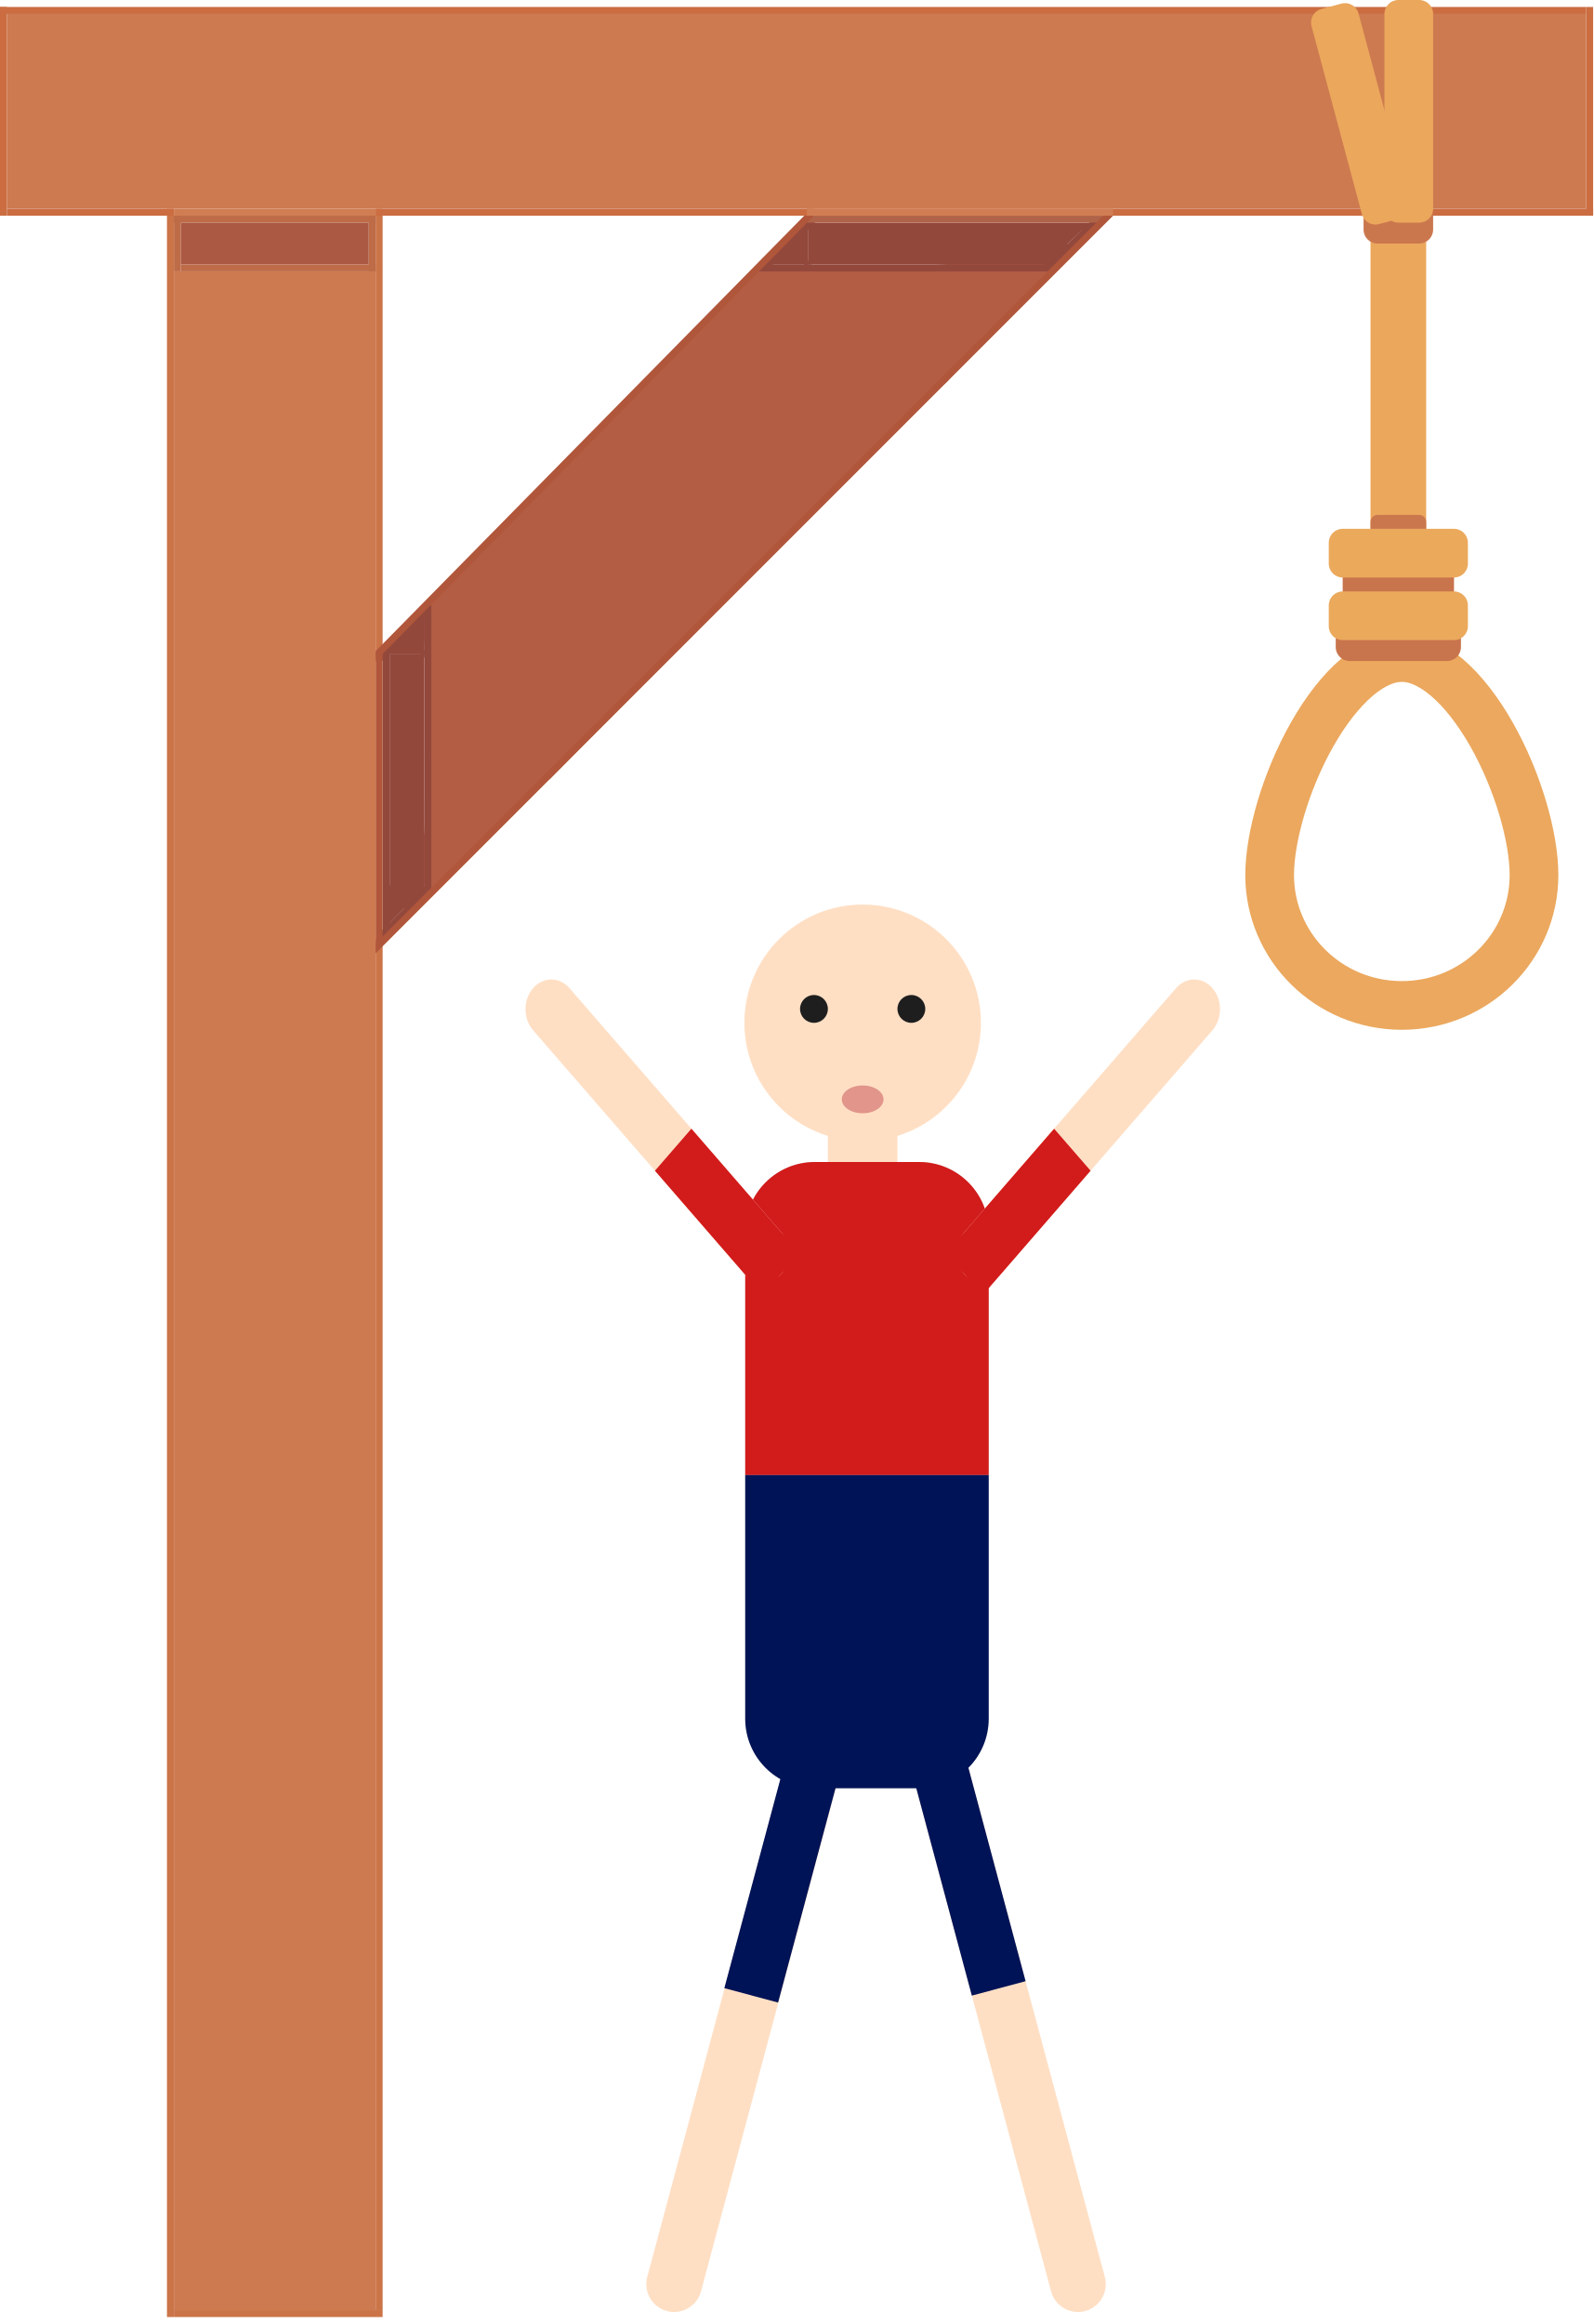
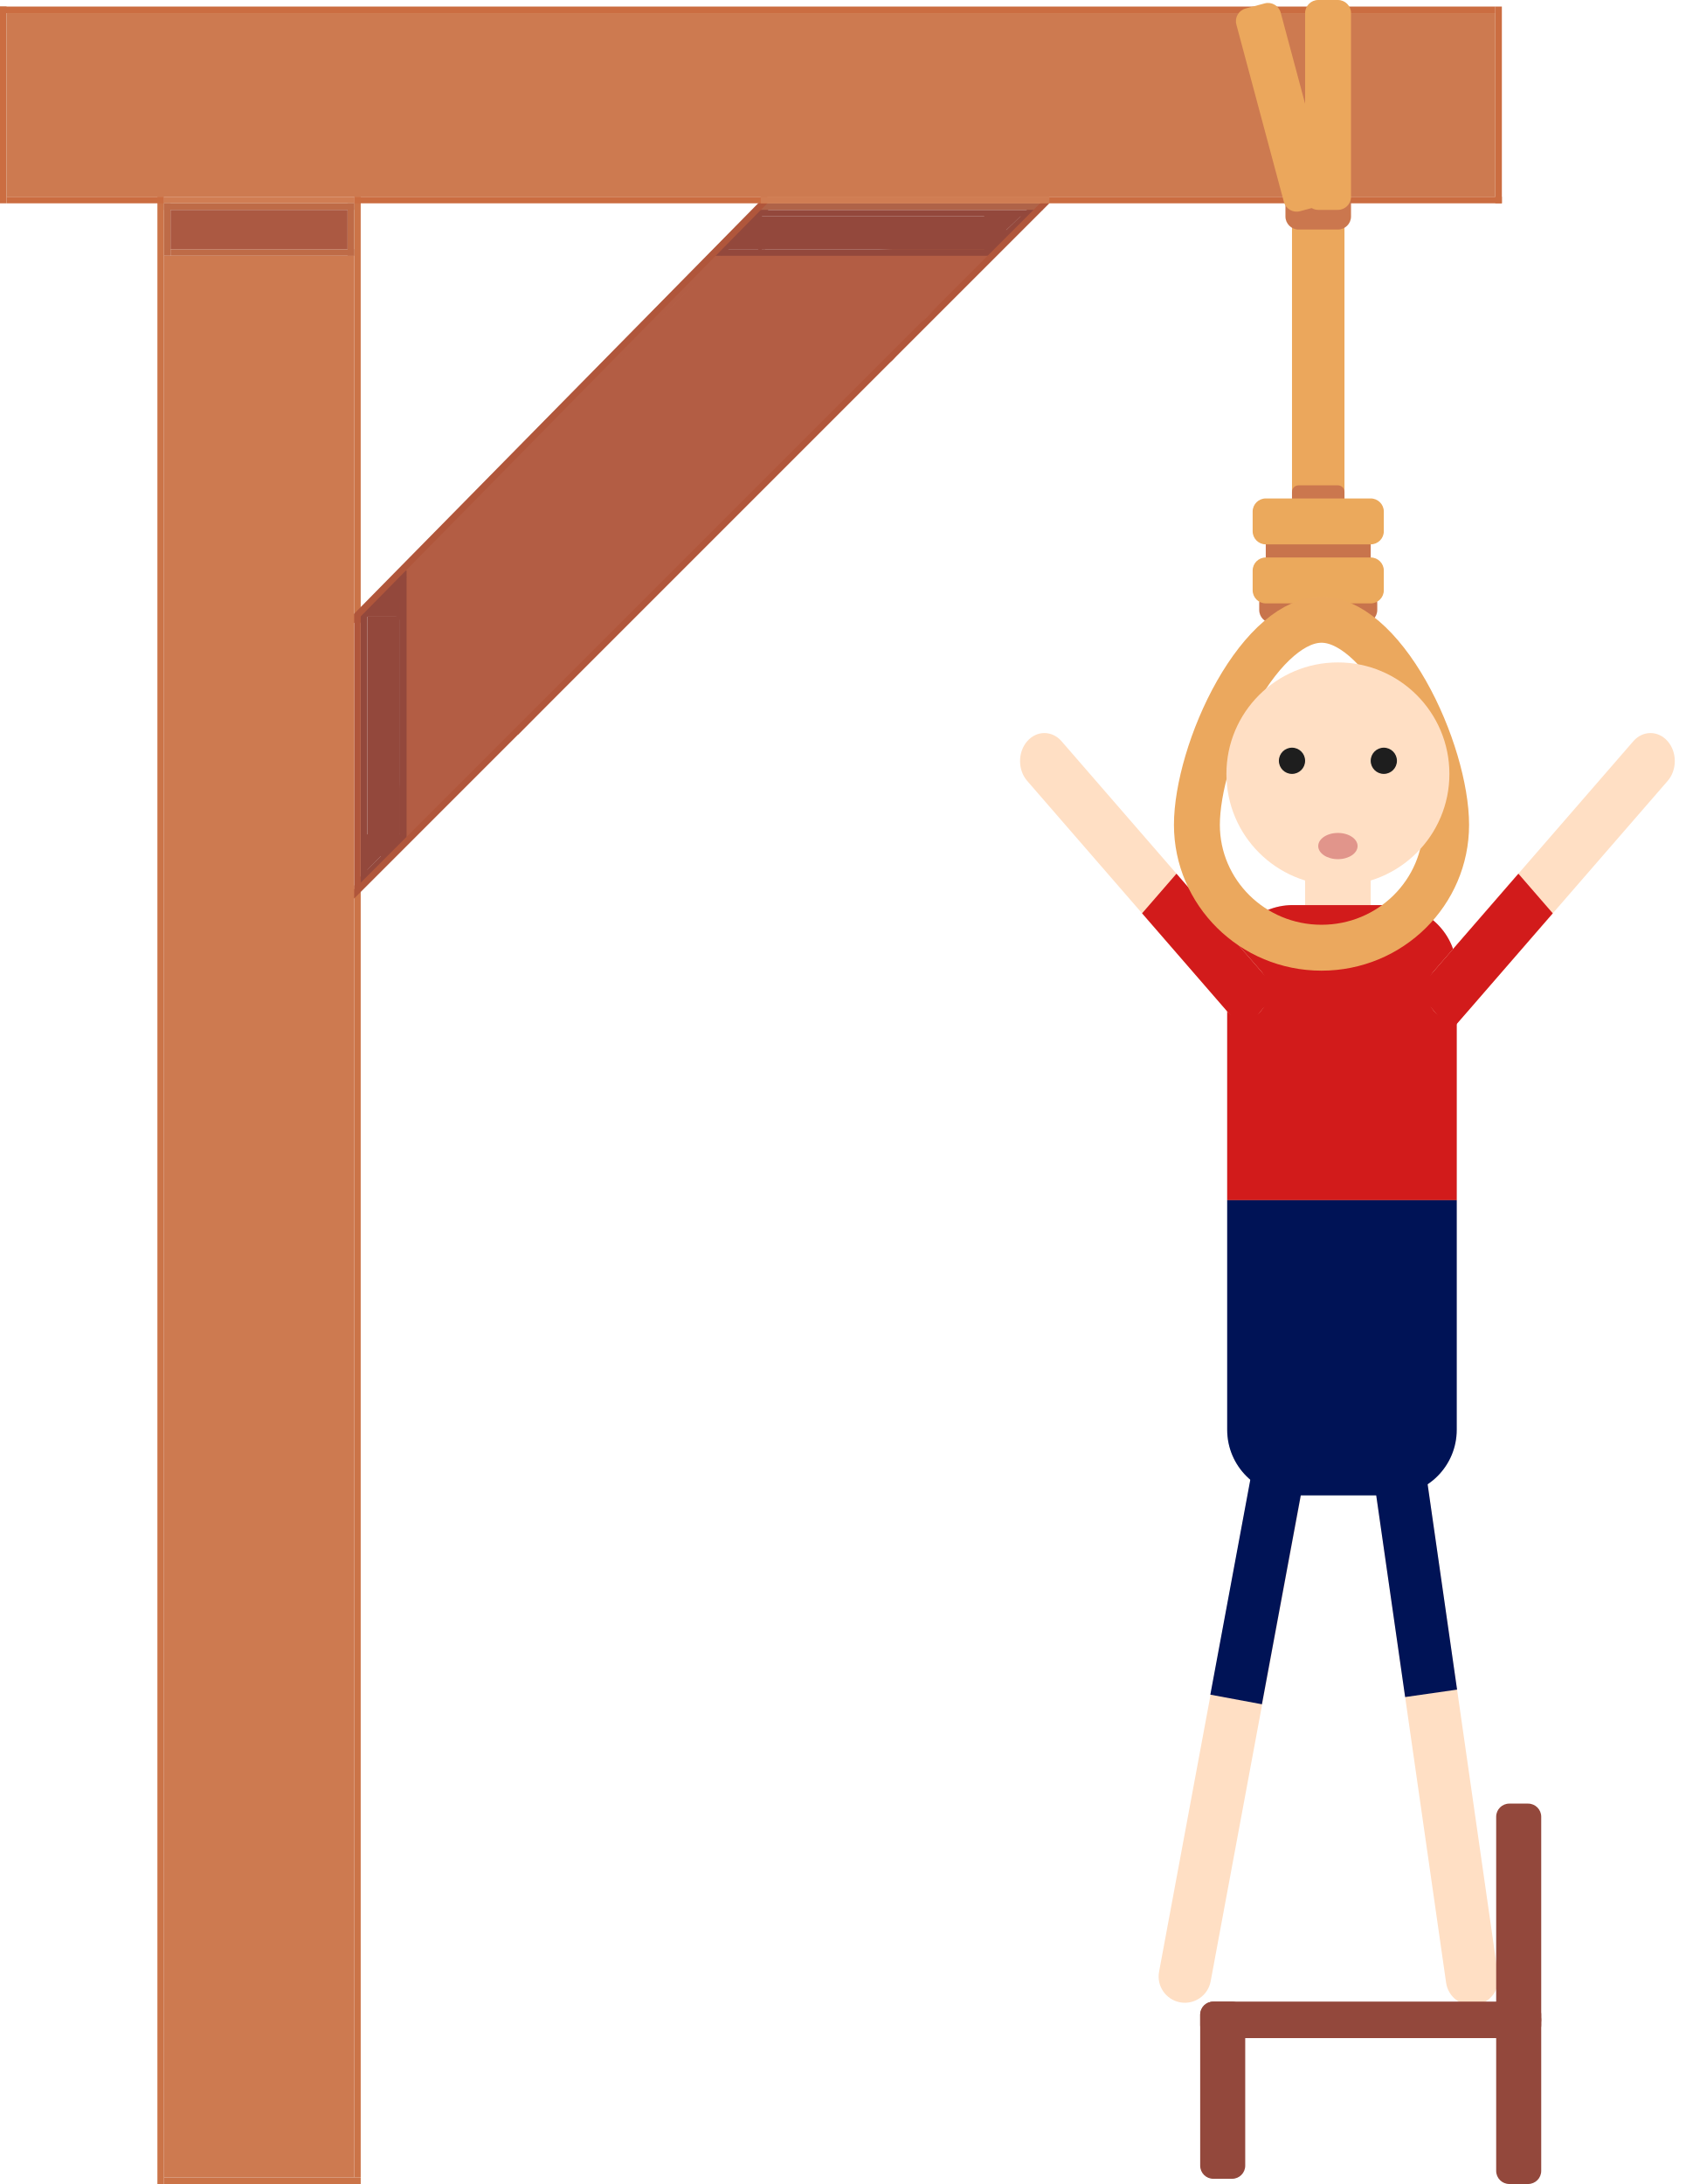
- <svg xmlns="http://www.w3.org/2000/svg" width="229" height="334" viewBox="0 0 229 334" fill="none">
+ <svg xmlns="http://www.w3.org/2000/svg" width="257" height="333" viewBox="0 0 257 333" fill="none">
  <path d="M72.225 96.52C70.894 100.491 69.534 104.499 68.87 108.646C68.595 110.367 68.445 112.13 68.391 113.874C68.387 113.99 68.417 114.384 68.231 114.431C68.005 114.488 68.055 112.456 68.054 112.428C67.902 108.36 66.199 104.746 65.01 100.922C64.642 99.74 63.546 97.345 65.001 96.43C65.858 95.892 66.609 99.661 66.669 99.934C67.495 103.653 67.648 107.453 67.743 111.251C67.754 111.694 67.752 113.024 67.752 112.58C67.752 110.89 67.52 109.21 67.219 107.55C66.522 103.7 64.706 99.618 65.063 95.64C65.082 95.429 65.786 93.853 65.826 94.239C66.117 97.037 65.817 99.997 65.835 102.808C65.847 104.623 66.427 110.03 66.474 108.215C66.548 105.334 66.267 102.484 66.172 99.61C66.132 98.386 65.436 92.984 67.433 92.478" stroke="#B35D44" stroke-width="3" stroke-linecap="round" />
  <path d="M64.951 87.839C65.439 88.936 65.527 90.083 65.588 91.274C65.625 91.992 65.591 92.637 65.477 93.339C65.196 95.07 65.531 96.921 65.62 98.654C65.675 99.735 65.661 100.814 65.674 101.895C65.685 102.774 65.769 103.663 65.711 104.541C65.691 104.846 65.569 105.059 65.463 104.625C65.188 103.498 65.124 102.311 64.911 101.17C64.623 99.62 64.278 98.085 64.112 96.514C63.985 95.321 63.96 94.122 63.974 92.923C63.982 92.287 64.056 91.304 64.449 90.754C64.702 90.398 64.805 89.899 64.889 89.464C64.934 89.228 64.894 87.147 64.643 87.162C64.502 87.171 64.756 90.037 64.734 90.378C64.705 90.838 64.606 91.289 64.594 91.751C64.579 92.365 64.591 92.98 64.591 93.593C64.591 96 64.424 98.382 64.591 100.788C64.652 101.659 64.643 102.529 64.643 103.402C64.643 104.524 64.678 105.653 64.62 106.774C64.571 107.72 64.399 108.643 64.229 109.573C64.098 110.283 63.836 110.973 63.78 111.695C63.713 112.563 63.761 113.402 63.769 114.269C63.778 115.32 63.79 116.315 63.963 117.357C64.048 117.869 64.077 118.361 64.077 118.878C64.077 119.858 64.132 116.914 64.283 115.946C64.617 113.798 65.231 111.711 65.454 109.544C65.817 106.022 65.827 102.474 66.237 98.954C66.546 96.303 67.334 93.709 67.368 91.026C67.375 90.488 67.274 89.731 67.62 89.265C67.663 89.206 67.714 89.188 67.751 89.273C68.039 89.939 68.05 90.851 68.094 91.552C68.301 94.876 67.906 98.182 67.743 101.496C67.648 103.406 67.628 105.338 67.728 107.248C67.743 107.534 67.763 107.82 67.777 108.107C67.789 108.35 67.76 107.619 67.751 107.375C67.674 105.315 67.634 103.256 67.5 101.198C67.37 99.203 67.177 97.147 67.357 95.146C67.42 94.439 67.732 93.565 68.46 93.299C69.394 92.956 69.689 94.165 69.797 94.84C69.992 96.063 70.001 97.332 70.008 98.567C70.018 100.537 69.939 102.505 69.654 104.454C69.533 105.281 69.44 106.16 69.254 106.976C69.025 107.98 69.853 105.004 70.225 104.044C71.015 102.005 72.117 100.132 73.251 98.275C73.535 97.809 73.82 97.346 74.082 96.867C74.255 96.55 74.408 96.207 74.636 95.924C75.004 95.47 75.061 96.856 75.073 96.93C75.608 100.06 76.077 103.213 76.385 106.374C76.484 107.393 76.697 108.519 76.622 109.552C76.601 109.838 76.584 109.028 76.584 109.017C76.679 107.063 77.486 104.644 76.133 102.951C75.808 102.544 75.45 102.759 75.099 103.02C73.885 103.923 72.745 104.934 71.556 105.871C70.87 106.413 70.173 106.973 69.662 107.696C69.508 107.915 69.111 108.363 69.111 108.653C69.111 108.941 69.606 108.331 69.757 108.086C70.583 106.739 71.175 105.266 72.042 103.94C73.141 102.259 74.492 100.824 76.053 99.579C76.104 99.539 77.566 98.316 77.516 98.284C77.403 98.211 77.288 98.43 77.19 98.524C76.726 98.967 76.385 99.526 76.05 100.071C75.215 101.431 74.409 102.794 73.391 104.026C72.647 104.926 71.864 105.884 70.996 106.667C70.795 106.848 70.579 107.018 70.345 107.155C70.154 107.267 70.061 107.289 70.202 107.057C71.373 105.131 72.707 103.198 74.185 101.499C74.564 101.063 75.001 100.605 75.27 100.085C75.547 99.55 74.666 100.22 74.602 100.279C73.474 101.308 72.757 102.635 72.185 104.038C71.74 105.129 71.194 106.191 70.796 107.3C70.738 107.462 70.35 108.448 70.737 108.485C71.442 108.553 72.234 107.885 72.802 107.566C73.979 106.905 75.135 106.571 76.482 106.534C77.108 106.516 77.735 106.528 78.361 106.525C78.931 106.522 79.579 106.574 80.133 106.398C80.561 106.261 80.533 105.874 80.533 105.498C80.533 105.02 80.454 105.801 80.424 105.9C79.762 108.092 77.477 109.303 75.362 109.625C74.93 109.69 74.216 109.837 73.802 109.616C73.71 109.567 73.51 109.323 73.476 109.486C73.337 110.151 72.954 110.807 72.665 111.418C72.558 111.643 72.473 111.883 72.385 112.117C72.339 112.24 72.254 112.619 72.254 112.487C72.254 112.031 72.437 111.557 72.539 111.12C72.818 109.928 72.965 108.785 73.71 107.774C74.447 106.776 75.384 105.873 76.344 105.099C76.995 104.575 77.662 103.995 78.39 103.581C78.674 103.42 78.72 103.454 78.73 103.789C78.754 104.573 78.476 105.301 78.121 105.987C77.262 107.649 75.798 108.816 74.745 110.33C74.578 110.571 74.822 109.916 74.833 109.888C75.143 109.114 75.355 108.292 75.773 107.566C76.433 106.42 77.702 105.47 78.984 105.154C79.521 105.022 79.254 105.837 79.201 106.129C79.004 107.221 78.696 108.447 78.076 109.382C77.754 109.866 77.268 110.195 76.733 110.394C76.414 110.512 76.054 110.541 75.75 110.7C75.364 110.903 75.289 111.477 74.927 111.73C74.606 111.955 74.175 111.999 73.836 112.221C72.368 113.185 70.791 113.972 69.191 114.685C68.842 114.841 68.456 115.031 68.08 115.104C67.891 115.141 67.939 115.029 67.997 114.893C68.383 113.981 69.165 113.232 69.888 112.586C70.368 112.157 70.923 111.893 71.474 111.577C71.911 111.326 72.191 111.015 72.511 110.625C73.309 109.65 74.176 108.889 75.339 108.399" stroke="#B35D44" stroke-width="3" stroke-linecap="round" />
  <path d="M75.493 109.908C75.371 109.578 73.403 110.67 73.242 110.75C72.164 111.282 71.019 111.704 69.962 112.274C69.5 112.523 68.855 112.89 68.64 113.41C68.544 113.641 68.69 113.585 68.831 113.471C69.605 112.844 70.144 111.808 70.431 110.868C70.987 109.044 70.709 107.073 71.254 105.247C71.259 105.229 71.275 105.087 71.248 105.218C71.197 105.469 71.183 105.733 71.151 105.987C70.974 107.394 70.893 108.79 70.865 110.209C70.848 111.068 70.819 111.923 70.608 112.759C70.519 113.112 70.467 113.568 70.197 113.832C70.071 113.955 69.966 114.02 69.791 114.02C69.563 114.02 69.703 113.311 69.717 113.199C69.826 112.317 70.041 111.351 70.451 110.559C70.554 110.359 70.744 110.171 70.814 109.96" stroke="#B35D44" stroke-width="3" stroke-linecap="round" />
  <path d="M67.523 111.209C67.523 112.8 67.418 114.329 66.997 115.871C66.811 116.551 66.568 117.214 66.426 117.906C66.324 118.398 66.295 118.901 66.237 119.399C66.187 119.829 66.134 121.021 65.543 121.154C64.872 121.305 65.087 122.282 64.683 122.701C64.609 122.777 64.064 123.156 64.163 122.84C64.414 122.034 64.92 121.38 65.469 120.76C67.27 118.724 69.2 116.818 71.102 114.876C72.519 113.43 73.854 112.062 75.773 111.322C76.459 111.058 77.178 110.887 77.859 110.614C77.988 110.562 78.345 110.451 78.37 110.273C78.433 109.824 77.34 110.015 77.127 110.059C75.744 110.341 74.761 111.622 74.116 112.8C73.643 113.664 73.351 114.573 72.562 115.211C72.136 115.556 71.694 115.876 71.276 116.232C70.741 116.69 70.367 117.323 69.865 117.82C69.25 118.428 68.419 118.553 67.677 118.924C67.14 119.193 66.687 119.679 66.288 120.121C65.969 120.476 65.572 120.801 65.323 121.214C65.168 121.472 64.995 121.822 64.746 122.004C64.488 122.192 64.451 122.29 64.334 122.585C64.264 122.762 64.129 123.087 64.129 123.285C64.129 123.377 64.318 123.76 64.437 123.69C64.594 123.598 64.734 123.269 64.849 123.129C65.179 122.725 65.552 122.438 65.977 122.143C66.71 121.634 67.514 121.277 68.04 120.52C68.577 119.748 69.162 119.166 69.917 118.612C71.052 117.779 72.054 116.729 72.931 115.631C73.391 115.054 73.997 114.624 74.485 114.075C74.757 113.769 74.958 113.391 75.276 113.135C75.448 112.997 75.686 112.929 75.842 112.782C76.059 112.579 76.151 112.321 76.293 112.062C76.422 111.827 76.634 111.59 76.673 111.313C76.691 111.188 76.666 111.263 76.613 111.322C76.402 111.559 76.145 111.759 75.89 111.944C74.865 112.685 73.685 113.164 72.662 113.919C71.444 114.818 70.261 115.745 69.088 116.704C68.426 117.245 67.747 117.842 67.203 118.508C66.688 119.139 66.254 119.832 65.723 120.445C65.346 120.881 64.913 121.289 64.594 121.773C64.453 121.987 64.309 122.217 64.129 122.4C63.911 122.621 63.681 122.847 63.626 123.169C63.572 123.484 63.614 123.839 63.614 124.158C63.614 124.341 63.586 124.724 63.434 124.846C63.263 124.985 63.125 125.226 62.957 125.378C62.776 125.544 62.698 125.73 62.557 125.913C62.472 126.024 62.347 126.1 62.278 126.223C62.162 126.428 62.116 126.068 62.1 125.983C62.016 125.521 62.052 124.978 62.075 124.508C62.087 124.253 62.13 123.996 62.175 123.745C62.265 123.232 62.226 122.698 62.226 122.18C62.226 121.717 62.199 121.244 62.289 120.787C62.354 120.456 62.441 120.135 62.472 119.798C62.536 119.095 62.535 118.397 62.535 117.692C62.535 116.935 62.535 116.177 62.535 115.42C62.535 114.354 62.642 113.292 62.637 112.227C62.632 110.95 62.529 109.677 62.546 108.399C62.556 107.614 62.61 106.83 62.575 106.045C62.532 105.089 62.555 104.151 62.583 103.197C62.608 102.351 62.648 101.509 62.689 100.664C62.795 98.479 62.798 96.317 62.637 94.131C62.584 93.399 62.559 92.652 62.472 91.922C62.413 91.43 62.175 91.003 62.175 90.491C62.175 89.797 62.09 89.151 62.226 88.464" stroke="#B35D44" stroke-width="3" stroke-linecap="round" />
-   <path d="M109.638 39.641C109.971 39.641 110.281 39.805 110.598 39.89C111.486 40.129 112.368 40.311 113.289 40.318C115.684 40.337 118.072 40.221 120.465 40.214C122.688 40.207 124.901 39.965 127.122 39.89C128.679 39.837 130.244 39.703 131.801 39.693C133.988 39.68 136.16 39.381 138.343 39.381C140.268 39.381 142.23 39.345 144.143 39.109C145.35 38.961 146.583 38.821 147.794 38.757C147.862 38.753 147.995 38.653 148 38.768C148.006 38.929 147.916 39.051 147.834 39.184C147.483 39.755 146.828 40.24 146.343 40.682C145.913 41.074 145.397 41.289 144.937 41.631C144.546 41.921 144.185 42.257 143.8 42.556C142.915 43.245 141.985 43.864 141.106 44.563C140.363 45.154 139.834 45.831 139.306 46.619C138.53 47.777 137.663 48.972 136.664 49.941C135.552 51.019 134.131 51.604 133.164 52.839C132.648 53.497 132.386 54.367 131.984 55.097C131.628 55.743 131.218 56.345 130.567 56.711C130.136 56.953 129.649 57.162 129.182 57.315C129.092 57.344 128.338 57.65 128.702 57.65C129.75 57.65 130.652 56.427 131.276 55.736C132.973 53.855 134.839 52.304 136.926 50.896C137.239 50.685 137.578 50.495 137.872 50.257C138.074 50.093 138.265 49.926 138.438 49.73C138.747 49.38 138.891 48.92 139.16 48.539C139.739 47.719 140.526 46.998 141.266 46.327C141.595 46.028 141.89 45.684 142.269 45.448C142.633 45.22 143.005 45.009 143.343 44.739C144.075 44.153 144.488 43.396 144.708 42.504" stroke="#B35D44" stroke-width="3" stroke-linecap="round" />
+   <path d="M109.638 39.641C109.971 39.641 110.281 39.805 110.598 39.89C111.486 40.129 112.368 40.311 113.289 40.318C115.684 40.337 118.072 40.221 120.465 40.214C122.688 40.207 124.902 39.965 127.122 39.89C128.679 39.837 130.244 39.703 131.801 39.693C133.988 39.68 136.16 39.381 138.344 39.381C140.268 39.381 142.23 39.345 144.143 39.109C145.35 38.961 146.583 38.821 147.794 38.757C147.862 38.753 147.995 38.653 148 38.768C148.006 38.929 147.916 39.051 147.834 39.184C147.483 39.755 146.828 40.24 146.343 40.682C145.913 41.074 145.397 41.289 144.937 41.631C144.547 41.921 144.185 42.257 143.8 42.556C142.915 43.245 141.985 43.864 141.106 44.563C140.363 45.154 139.834 45.831 139.306 46.619C138.53 47.777 137.663 48.972 136.664 49.941C135.552 51.019 134.131 51.604 133.164 52.839C132.648 53.497 132.386 54.367 131.984 55.097C131.628 55.743 131.218 56.345 130.567 56.711C130.136 56.953 129.65 57.162 129.182 57.315C129.093 57.344 128.338 57.65 128.702 57.65C129.75 57.65 130.652 56.427 131.276 55.736C132.973 53.855 134.839 52.304 136.927 50.896C137.239 50.685 137.578 50.495 137.872 50.257C138.074 50.093 138.265 49.926 138.438 49.73C138.748 49.38 138.891 48.92 139.161 48.539C139.739 47.719 140.526 46.998 141.266 46.327C141.595 46.028 141.89 45.684 142.269 45.448C142.633 45.22 143.006 45.009 143.343 44.739C144.075 44.153 144.488 43.396 144.709 42.504" stroke="#B35D44" stroke-width="3" stroke-linecap="round" />
  <path d="M144.143 39.641C143.406 40.387 142.529 40.988 141.755 41.694C140.424 42.907 139.201 44.191 138.112 45.633C136.915 47.217 135.878 48.954 134.475 50.369C133.528 51.325 132.379 52.156 131.07 52.503C130.845 52.563 129.75 52.852 129.55 52.549C129.447 52.394 129.968 51.865 130.042 51.786C130.623 51.159 131.233 50.559 131.83 49.947C132.614 49.143 133.356 48.282 134.027 47.379C134.394 46.885 134.71 46.283 135.172 45.87C135.186 45.858 135.342 45.7 135.327 45.829C135.279 46.237 135.013 46.679 134.841 47.038C134.026 48.739 133.216 50.452 132.327 52.116C131.572 53.529 130.703 54.834 129.519 55.915C128.703 56.66 127.789 57.29 126.899 57.939C126.496 58.233 126.115 58.546 125.725 58.853C125.642 58.918 125.841 58.676 125.902 58.59C126.141 58.253 126.36 57.902 126.593 57.561C128.609 54.613 130.388 51.471 132.873 48.883C135.458 46.19 138.546 44.075 141.552 41.905C141.587 41.88 142.447 41.291 142.36 41.174C142.227 40.993 141.286 41.721 141.212 41.775C140.105 42.584 139.171 43.581 138.235 44.58C137.172 45.715 136.146 46.889 135.127 48.065C133.755 49.646 132.355 51.369 130.581 52.509C130.473 52.579 129.892 53.018 129.984 52.642C130.266 51.5 130.739 50.372 131.161 49.279C131.732 47.801 132.429 46.44 133.247 45.089C133.878 44.047 134.507 43.016 135.39 42.168C135.861 41.716 136.37 41.323 136.938 41.006C137.072 40.931 137.088 40.913 136.989 41.064C136.711 41.489 136.465 41.932 136.218 42.377C134.324 45.785 132.552 49.479 129.63 52.121C127.68 53.886 125.393 55.149 123.351 56.783C123.173 56.925 122.983 57.062 122.822 57.225C122.812 57.235 122.65 57.477 122.634 57.477C122.541 57.477 122.748 57.329 122.808 57.257C123.149 56.849 123.507 56.454 123.831 56.031C125.014 54.485 125.901 52.73 127.165 51.242C128.717 49.415 130.7 47.955 132.578 46.494C133.995 45.393 135.379 44.284 136.529 42.891C136.961 42.369 137.379 41.829 137.641 41.197C137.831 40.736 137.345 41.827 137.324 41.865C136.325 43.614 135.052 45.232 133.704 46.714C131.857 48.745 129.733 50.955 127.116 51.942C126.989 51.99 127.09 51.769 127.096 51.751C127.294 51.21 127.626 50.708 127.95 50.239C129.126 48.542 130.73 47.164 132.378 45.954C135.032 44.005 137.974 42.473 140.546 40.41C140.586 40.378 141.188 39.797 140.932 40.092C140.323 40.793 139.665 41.458 138.975 42.076C137.541 43.359 136.027 44.585 134.43 45.656C132.475 46.966 130.347 47.957 128.213 48.923C125.834 50.001 123.45 51.066 121.065 52.133C119.992 52.613 118.729 53.036 117.777 53.752C117.513 53.951 118.476 53.745 118.523 53.729C119.994 53.231 121.291 52.062 122.457 51.069C124.902 48.985 127.156 46.608 129.882 44.884C130.018 44.797 130.165 44.684 130.316 44.62C130.446 44.566 130.344 44.911 130.304 45.048C129.687 47.199 128.598 49.244 127.585 51.219C126.211 53.897 124.554 56.93 121.465 57.795C121.191 57.872 120.694 58.053 120.765 57.584C120.823 57.207 120.972 56.829 121.088 56.471C121.394 55.526 121.717 54.589 122.094 53.671C122.661 52.292 123.384 51.033 124.288 49.854C124.783 49.209 125.305 48.508 126.008 48.079C127.549 47.138 126.513 50.553 126.299 50.994C125.74 52.144 124.793 53.3 123.625 53.853C122.633 54.324 121.462 54.079 120.563 53.504C120.023 53.159 119.028 52.423 119.097 51.659C119.142 51.16 120.076 51.024 120.431 50.947C123.31 50.323 125.771 48.696 128.019 46.818C129.132 45.888 130.189 44.974 131.45 44.25C132.227 43.804 133.072 43.464 133.83 42.984C133.897 42.941 134.143 42.816 133.998 42.735C133.609 42.519 133.118 42.406 132.678 42.406C131.554 42.406 130.431 42.661 129.322 42.816C127.64 43.051 125.956 43.261 124.276 43.513C123.495 43.63 122.708 43.753 121.917 43.753C121.885 43.753 121.698 43.776 121.814 43.71C122.147 43.519 122.522 43.387 122.891 43.29C124.498 42.868 126.227 42.855 127.876 42.828C129.981 42.794 132.088 42.859 134.193 42.805C134.936 42.785 135.677 42.739 136.412 42.62C136.736 42.567 137.169 42.517 137.452 42.319C137.672 42.165 136.926 42.07 136.901 42.067C135.95 41.968 134.971 42.06 134.024 42.151C132.052 42.34 130.101 42.419 128.119 42.391C124.769 42.343 121.449 42.005 118.117 41.683C115.645 41.443 113.163 41.117 110.678 41.055C110.193 41.043 109.706 41.042 109.221 41.047C109.127 41.047 108.737 41.004 108.672 41.139C108.628 41.232 110.006 41.475 110.072 41.486C111.603 41.731 113.165 41.789 114.706 41.931C116.931 42.137 119.144 42.388 121.38 42.44C122.222 42.46 123.179 42.354 124.011 42.53C124.352 42.602 123.32 42.62 122.974 42.66C119.249 43.096 115.434 42.764 111.741 43.481C111.447 43.538 111.157 43.612 110.869 43.695C110.766 43.725 110.458 43.783 110.564 43.802C110.695 43.826 110.87 43.804 110.998 43.805C111.745 43.809 112.491 43.83 113.238 43.869C115.229 43.971 117.221 44.106 119.211 44.224C120.924 44.326 122.661 44.473 124.328 44.91C124.464 44.945 125.612 45.158 125.182 45.479C124.44 46.035 123.266 46.056 122.391 46.095C120.529 46.18 118.664 46.155 116.806 46.02C116.085 45.968 115.356 45.91 114.632 45.939C113.974 45.966 115.948 45.991 116.606 45.991C118.729 45.991 120.851 46.048 122.974 46.084C124.688 46.112 126.396 46.159 128.096 46.405C128.338 46.44 128.689 46.454 128.919 46.564C129.041 46.622 128.698 46.731 128.57 46.775C127.267 47.224 125.742 47.15 124.391 47.113C122.196 47.053 120.023 46.692 117.831 46.63C117.308 46.615 116.436 46.506 116.037 46.968C115.841 47.196 115.828 47.511 116.063 47.712C116.731 48.283 117.916 48.218 118.723 48.183C120.461 48.108 122.215 47.74 123.894 47.289C124.801 47.046 126.014 46.832 126.693 46.107C126.968 45.813 127.115 45.333 126.888 44.97C126.342 44.1 124.891 43.789 123.962 43.724C123.189 43.67 122.455 43.833 121.871 44.366C121.804 44.427 121.447 44.663 121.665 44.702C122.326 44.819 122.913 45.039 123.537 45.294C124.614 45.734 125.68 46.267 126.802 46.581C127.393 46.746 128.002 46.814 128.61 46.873C129.297 46.939 127.241 46.702 126.556 46.616" stroke="#B35D44" stroke-width="3" stroke-linecap="round" />
  <path d="M132.375 56.246C132.391 56.17 132.497 56.074 132.542 56.009C132.688 55.799 132.861 55.614 133.009 55.406C133.301 54.994 133.427 54.529 133.669 54.098C133.882 53.72 134.106 53.336 134.413 53.025C134.708 52.726 134.961 52.389 135.239 52.073C135.657 51.598 136.086 51.132 136.505 50.657C137.315 49.739 138.096 48.766 138.995 47.934C139.563 47.409 140.182 46.939 140.74 46.403C140.958 46.194 141.146 45.956 141.363 45.746C141.572 45.543 141.803 45.368 142.024 45.178C142.402 44.853 142.75 44.492 143.146 44.187C143.481 43.929 143.835 43.698 144.153 43.416C144.378 43.216 144.586 42.998 144.853 42.85C145.104 42.712 145.348 42.582 145.584 42.419C145.79 42.278 146.036 42.21 146.25 42.081C146.472 41.946 146.685 41.807 146.912 41.68C147.22 41.509 147.446 41.235 147.655 40.966C147.933 40.608 148.232 40.294 148.558 39.981C148.639 39.903 148.742 39.838 148.827 39.768C148.97 39.652 149.12 39.526 149.238 39.381C149.277 39.333 149.33 39.26 149.356 39.204C149.381 39.151 149.219 39.276 149.203 39.287C148.999 39.425 148.834 39.675 148.619 39.782" stroke="#B35D44" stroke-width="3" stroke-linecap="round" />
  <path d="M134.991 53.878C135.194 53.695 135.329 53.469 135.52 53.278C135.616 53.183 135.725 53.001 135.844 52.942" stroke="#B35D44" stroke-width="3" stroke-linecap="round" />
-   <rect x="61.825" y="87.876" width="68.627" height="27.804" transform="rotate(-45.4139 61.8252 87.8757)" fill="#B35D44" />
+   <rect x="61.825" y="87.876" width="68.627" height="27.804" transform="rotate(-45.4139 61.8253 87.8757)" fill="#B35D44" />
  <line x1="61.643" y1="87.65" x2="116.643" y2="31.65" stroke="#B35D44" />
  <line x1="78.643" y1="111.65" x2="133.643" y2="55.65" stroke="#B35D44" />
  <line x1="78.643" y1="110.65" x2="133.643" y2="54.65" stroke="#B35D44" />
  <line x1="55.5" y1="94" x2="55.5" y2="134" stroke="#93483C" />
  <line x1="61.5" y1="87" x2="61.5" y2="128" stroke="#93483C" />
  <line x1="54.646" y1="134.646" x2="61.646" y2="127.646" stroke="#93483C" />
  <line x1="54.646" y1="94.646" x2="61.646" y2="87.646" stroke="#93483C" />
  <rect x="56" y="94" width="5" height="34" fill="#93483C" />
  <path d="M58.5 91L61.531 94H55.469L58.5 91Z" fill="#93483C" />
  <path d="M58.5 91L61.531 94H55.469L58.5 91Z" fill="#93483C" />
  <path d="M58.571 129.999L55.143 133.463L55.143 126.536L58.571 129.999Z" fill="#93483C" />
  <path d="M58.571 129.999L55.143 133.463L55.143 126.536L58.571 129.999Z" fill="#93483C" />
  <path d="M58.5 131L55.469 127.25L61.531 127.25L58.5 131Z" fill="#93483C" />
  <path d="M58.5 131L55.469 127.25L61.531 127.25L58.5 131Z" fill="#93483C" />
  <path d="M58 91.5L61 88.469L61 94.531L58 91.5Z" fill="#93483C" />
  <path d="M58 91.5L61 88.469L61 94.531L58 91.5Z" fill="#93483C" />
  <line y1="-0.5" x2="40.833" y2="-0.5" transform="matrix(1 4.28193e-08 4.4622e-08 -1 116.146 32)" stroke="#93483C" />
  <line y1="-0.5" x2="41.854" y2="-0.5" transform="matrix(1 4.28193e-08 4.4622e-08 -1 109 38)" stroke="#93483C" />
  <line y1="-0.5" x2="10.003" y2="-0.5" transform="matrix(-0.714359 0.69978 0.714359 0.69978 158 32)" stroke="#93483C" />
  <line y1="-0.5" x2="10.003" y2="-0.5" transform="matrix(-0.714359 0.69978 0.714359 0.69978 117.167 32)" stroke="#93483C" />
  <rect width="5" height="34.708" transform="matrix(-4.4622e-08 1 1 4.28193e-08 116.146 33)" fill="#93483C" />
  <path d="M113.083 35.5L116.146 38.531L116.146 32.469L113.083 35.5Z" fill="#93483C" />
  <path d="M113.083 35.5L116.146 38.531L116.146 32.469L113.083 35.5Z" fill="#93483C" />
-   <path d="M152.895 35.571L156.431 32.143H149.359L152.895 35.571Z" fill="#93483C" />
-   <path d="M152.895 35.571L156.431 32.143H149.359L152.895 35.571Z" fill="#93483C" />
-   <path d="M153.917 35.5L150.088 32.469L150.088 38.531L153.917 35.5Z" fill="#93483C" />
-   <path d="M153.917 35.5L150.088 32.469L150.088 38.531L153.917 35.5Z" fill="#93483C" />
+   <path d="M152.895 35.571L156.43 32.143H149.359L152.895 35.571Z" fill="#93483C" />
+   <path d="M152.895 35.571L156.43 32.143H149.359L152.895 35.571Z" fill="#93483C" />
+   <path d="M153.917 35.5L150.089 32.469L150.089 38.531L153.917 35.5Z" fill="#93483C" />
+   <path d="M153.917 35.5L150.089 32.469L150.089 38.531L153.917 35.5Z" fill="#93483C" />
  <path d="M113.594 35L110.499 38L116.688 38L113.594 35Z" fill="#93483C" />
  <path d="M113.594 35L110.499 38L116.688 38L113.594 35Z" fill="#93483C" />
  <line x1="116" y1="31.5" x2="159" y2="31.5" stroke="#AF6348" />
  <line x1="54.5" y1="30" x2="54.5" y2="94" stroke="#CB7448" />
  <line x1="25" y1="332.5" x2="55" y2="332.5" stroke="#CB7448" />
  <line x1="24.5" y1="333" x2="24.5" y2="30" stroke="#CB7448" />
  <line x1="54.5" y1="332" x2="54.5" y2="135" stroke="#CB7448" />
  <line x1="53.644" y1="94.649" x2="116.644" y2="30.649" stroke="#B0563B" />
  <line x1="53.646" y1="136.646" x2="159.646" y2="30.646" stroke="#B0563B" />
  <line x1="54.5" y1="94" x2="54.5" y2="136" stroke="#B0563B" />
  <line x1="25" y1="30.5" x2="1" y2="30.5" stroke="#CB6D41" />
  <line x1="0.5" y1="31" x2="0.5" y2="1" stroke="#CB6D41" />
  <line y1="1.5" x2="228" y2="1.5" stroke="#CB6D41" />
  <line x1="228.5" y1="1" x2="228.5" y2="31" stroke="#CB6D41" />
  <line x1="117" y1="30.5" x2="54" y2="30.5" stroke="#CB6D41" />
  <line x1="116" y1="30.5" x2="229" y2="30.5" stroke="#CB6D41" />
  <rect x="1" y="2" width="227" height="28" fill="#CD7A50" />
  <line x1="25" y1="30.5" x2="54" y2="30.5" stroke="#D07D53" />
  <line x1="116" y1="30.5" x2="160" y2="30.5" stroke="#D07D53" />
  <line x1="25" y1="31.5" x2="54" y2="31.5" stroke="#BE6B47" />
  <line x1="25.5" y1="31" x2="25.5" y2="39" stroke="#BE6B47" />
  <line x1="26" y1="38.5" x2="54" y2="38.5" stroke="#BE6B47" />
  <line x1="53.5" y1="39" x2="53.5" y2="31" stroke="#BE6B47" />
  <rect x="26" y="32" width="27" height="6" fill="#AB5942" />
  <rect x="25" y="39" width="29" height="293" fill="#CD7A50" />
  <rect x="197" y="30" width="8" height="50" rx="2" fill="#EBA75C" />
  <rect x="196" y="29" width="10" height="6" rx="2" fill="#CB774E" />
  <rect x="197" y="74" width="8" height="6" rx="1" fill="#CB774E" />
  <rect x="199" width="7" height="32" rx="2" fill="#EBA75C" />
  <rect x="188" y="1.812" width="7" height="32" rx="2" transform="rotate(-15 188 1.81177)" fill="#EBA75C" />
  <rect x="193" y="81" width="16" height="7" rx="2" fill="#C8744C" />
  <rect x="191" y="76" width="20" height="7" rx="2" fill="#EBA95C" />
-   <path d="M220.5 125.763C220.5 136.072 212.032 144.5 201.5 144.5C190.968 144.5 182.5 136.072 182.5 125.763C182.5 120.366 184.785 112.268 188.632 105.507C190.538 102.158 192.723 99.324 195.015 97.366C197.309 95.407 199.491 94.5 201.5 94.5C203.509 94.5 205.691 95.407 207.985 97.366C210.277 99.324 212.462 102.158 214.368 105.507C218.215 112.268 220.5 120.366 220.5 125.763Z" stroke="#EBA85E" stroke-width="7" />
  <rect x="192" y="90" width="18" height="5" rx="2" fill="#C8744C" />
  <rect x="191" y="85" width="20" height="7" rx="2" fill="#EBA95C" />
-   <rect x="119" y="155" width="10" height="12" fill="#FFDFC4" />
-   <rect x="114" y="249" width="8" height="85" rx="4" transform="rotate(15 114 249)" fill="#FFDFC4" />
-   <rect x="130.118" y="251.071" width="8" height="85" rx="4" transform="rotate(-15 130.118 251.071)" fill="#FFDFC4" />
-   <rect x="107.118" y="167" width="35" height="90" rx="10" fill="#D9D9D9" />
-   <path d="M107.118 177C107.118 171.477 111.595 167 117.118 167H132.118C137.641 167 142.118 171.477 142.118 177V212H107.118V177Z" fill="#D21B1B" />
-   <path d="M142.118 247C142.118 252.523 137.641 257 132.118 257L117.118 257C111.595 257 107.118 252.523 107.118 247L107.118 212L142.118 212L142.118 247Z" fill="#001356" />
-   <rect x="130.118" y="251.071" width="8" height="36.993" transform="rotate(-15 130.118 251.071)" fill="#001356" />
-   <rect width="8" height="54.414" rx="4" transform="matrix(-0.655362 -0.755315 0.655362 -0.755315 141.243 186.142)" fill="#FFDFC4" />
-   <rect width="8" height="23.681" transform="matrix(-0.655362 -0.755315 0.655362 -0.755315 141.243 186.142)" fill="#D21B1B" />
-   <rect width="8" height="54.414" rx="4" transform="matrix(0.655362 -0.755315 -0.655362 -0.755315 109.661 186.142)" fill="#FFDFC4" />
-   <rect width="8" height="23.681" transform="matrix(0.655362 -0.755315 -0.655362 -0.755315 109.661 186.142)" fill="#D21B1B" />
-   <rect x="113.692" y="250" width="8" height="36.993" transform="rotate(15 113.692 250)" fill="#001356" />
-   <circle cx="124" cy="147" r="17" fill="#FFDFC4" />
-   <circle cx="131" cy="145" r="2" fill="#1E1E1E" />
-   <circle cx="117" cy="145" r="2" fill="#1E1E1E" />
-   <ellipse cx="124" cy="158" rx="3" ry="2" fill="#E1958B" />
+   <rect x="199" y="126" width="10" height="12" fill="#FFDFC4" />
+   <rect x="191.54" y="221" width="8" height="85" rx="4" transform="rotate(10.534 191.54 221)" fill="#FFDFC4" />
+   <rect x="209" y="222.136" width="8" height="85" rx="4" transform="rotate(-8.16116 209 222.136)" fill="#FFDFC4" />
+   <rect x="187.118" y="138" width="35" height="90" rx="10" fill="#D9D9D9" />
+   <path d="M187.118 148C187.118 142.477 191.595 138 197.118 138H212.118C217.641 138 222.118 142.477 222.118 148V183H187.118V148Z" fill="#D21B1B" />
+   <path d="M222.118 218C222.118 223.523 217.641 228 212.118 228L197.118 228C191.595 228 187.118 223.523 187.118 218L187.118 183L222.118 183L222.118 218Z" fill="#001356" />
+   <rect x="209" y="222.136" width="8" height="36.993" transform="rotate(-8.16116 209 222.136)" fill="#001356" />
+   <rect width="8" height="54.414" rx="4" transform="matrix(-0.655362 -0.755315 0.655362 -0.755315 221.243 157.142)" fill="#FFDFC4" />
+   <rect width="8" height="23.681" transform="matrix(-0.655362 -0.755315 0.655362 -0.755315 221.243 157.142)" fill="#D21B1B" />
+   <rect width="8" height="54.414" rx="4" transform="matrix(0.655362 -0.755315 -0.655362 -0.755315 189.661 157.142)" fill="#FFDFC4" />
+   <rect width="8" height="23.681" transform="matrix(0.655362 -0.755315 -0.655362 -0.755315 189.661 157.142)" fill="#D21B1B" />
+   <rect x="191.311" y="222.021" width="8" height="36.993" transform="rotate(10.534 191.311 222.021)" fill="#001356" />
+   <path d="M220.5 125.763C220.5 136.072 212.032 144.5 201.5 144.5C190.968 144.5 182.5 136.072 182.5 125.763C182.5 120.366 184.785 112.268 188.632 105.507C190.538 102.158 192.723 99.324 195.015 97.366C197.309 95.407 199.491 94.5 201.5 94.5C203.509 94.5 205.691 95.407 207.985 97.366C210.277 99.324 212.462 102.158 214.368 105.507C218.215 112.268 220.5 120.366 220.5 125.763Z" stroke="#EBA85E" stroke-width="7" />
+   <circle cx="204" cy="118" r="17" fill="#FFDFC4" />
+   <circle cx="211" cy="116" r="2" fill="#1E1E1E" />
+   <circle cx="197" cy="116" r="2" fill="#1E1E1E" />
+   <ellipse cx="204" cy="129" rx="3" ry="2" fill="#E1958B" />
+   <rect x="183" y="305.192" width="6.868" height="27.014" rx="2" fill="#93483C" />
+   <rect x="228.132" y="305.986" width="6.868" height="27.014" rx="2" fill="#93483C" />
+   <rect x="235" y="305.192" width="5.562" height="52" rx="2" transform="rotate(90 235 305.192)" fill="#93483C" />
+   <rect x="235" y="309.959" width="6.868" height="34.959" rx="2" transform="rotate(-180 235 309.959)" fill="#93483C" />
</svg>
